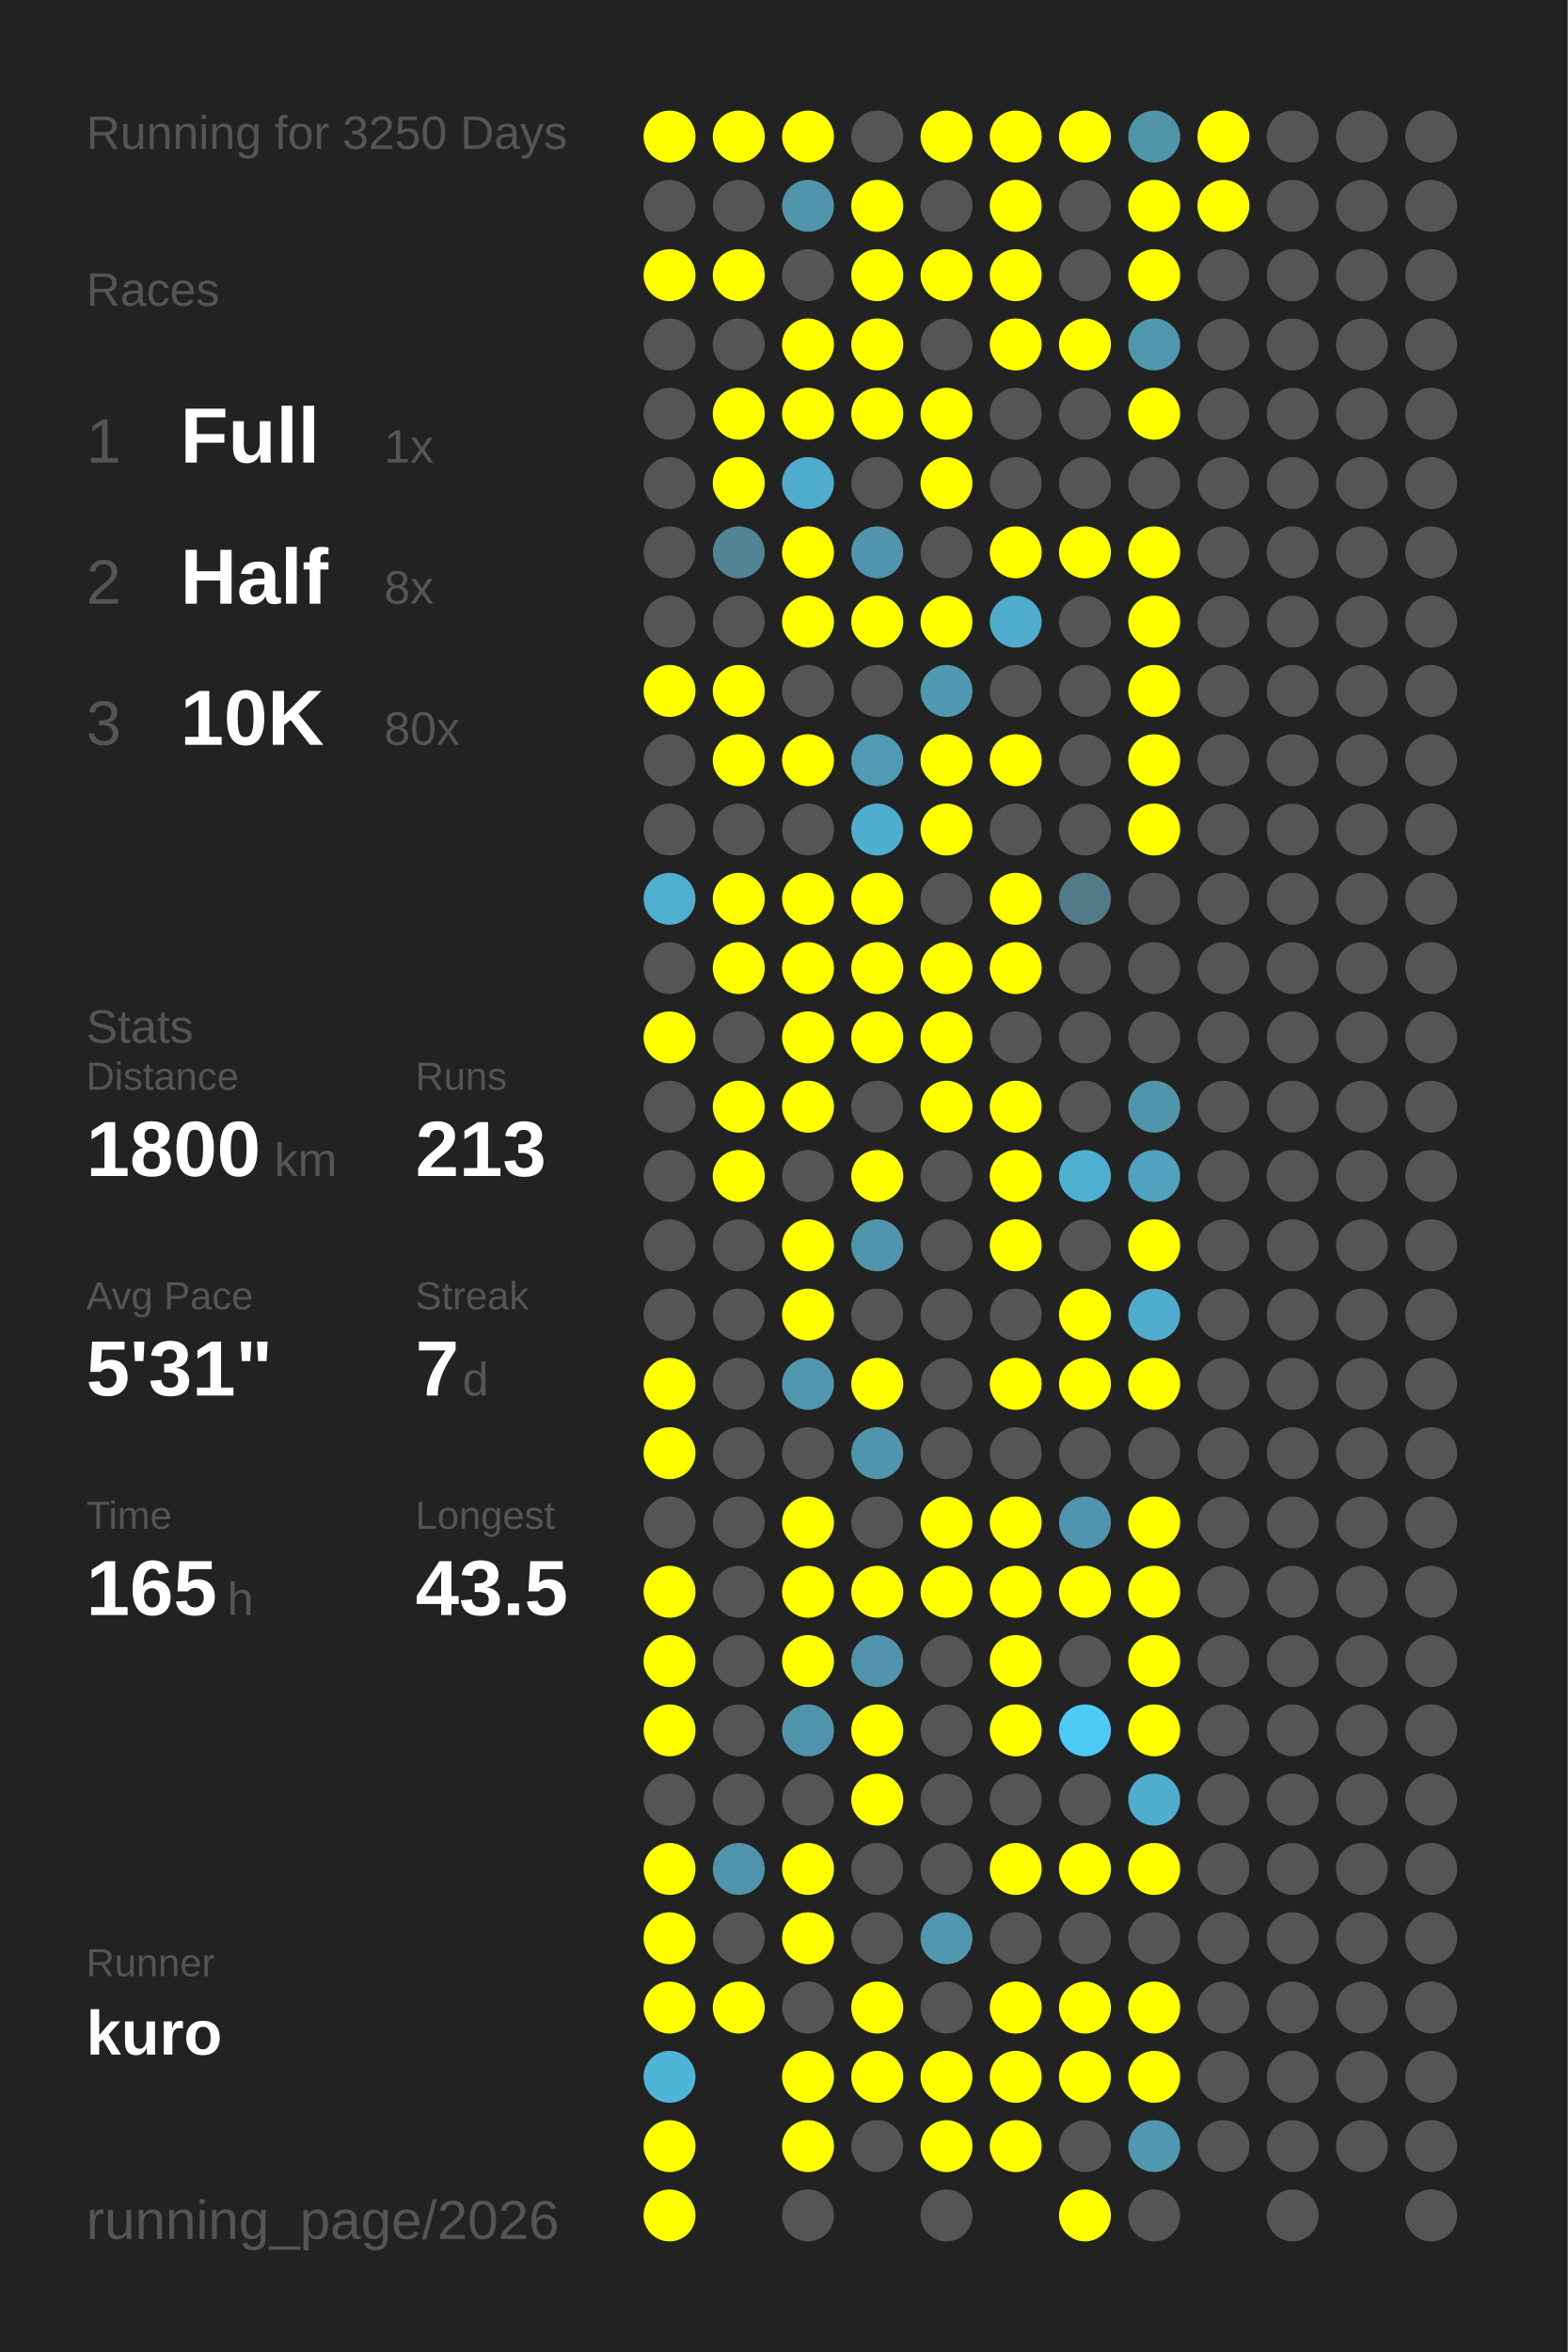
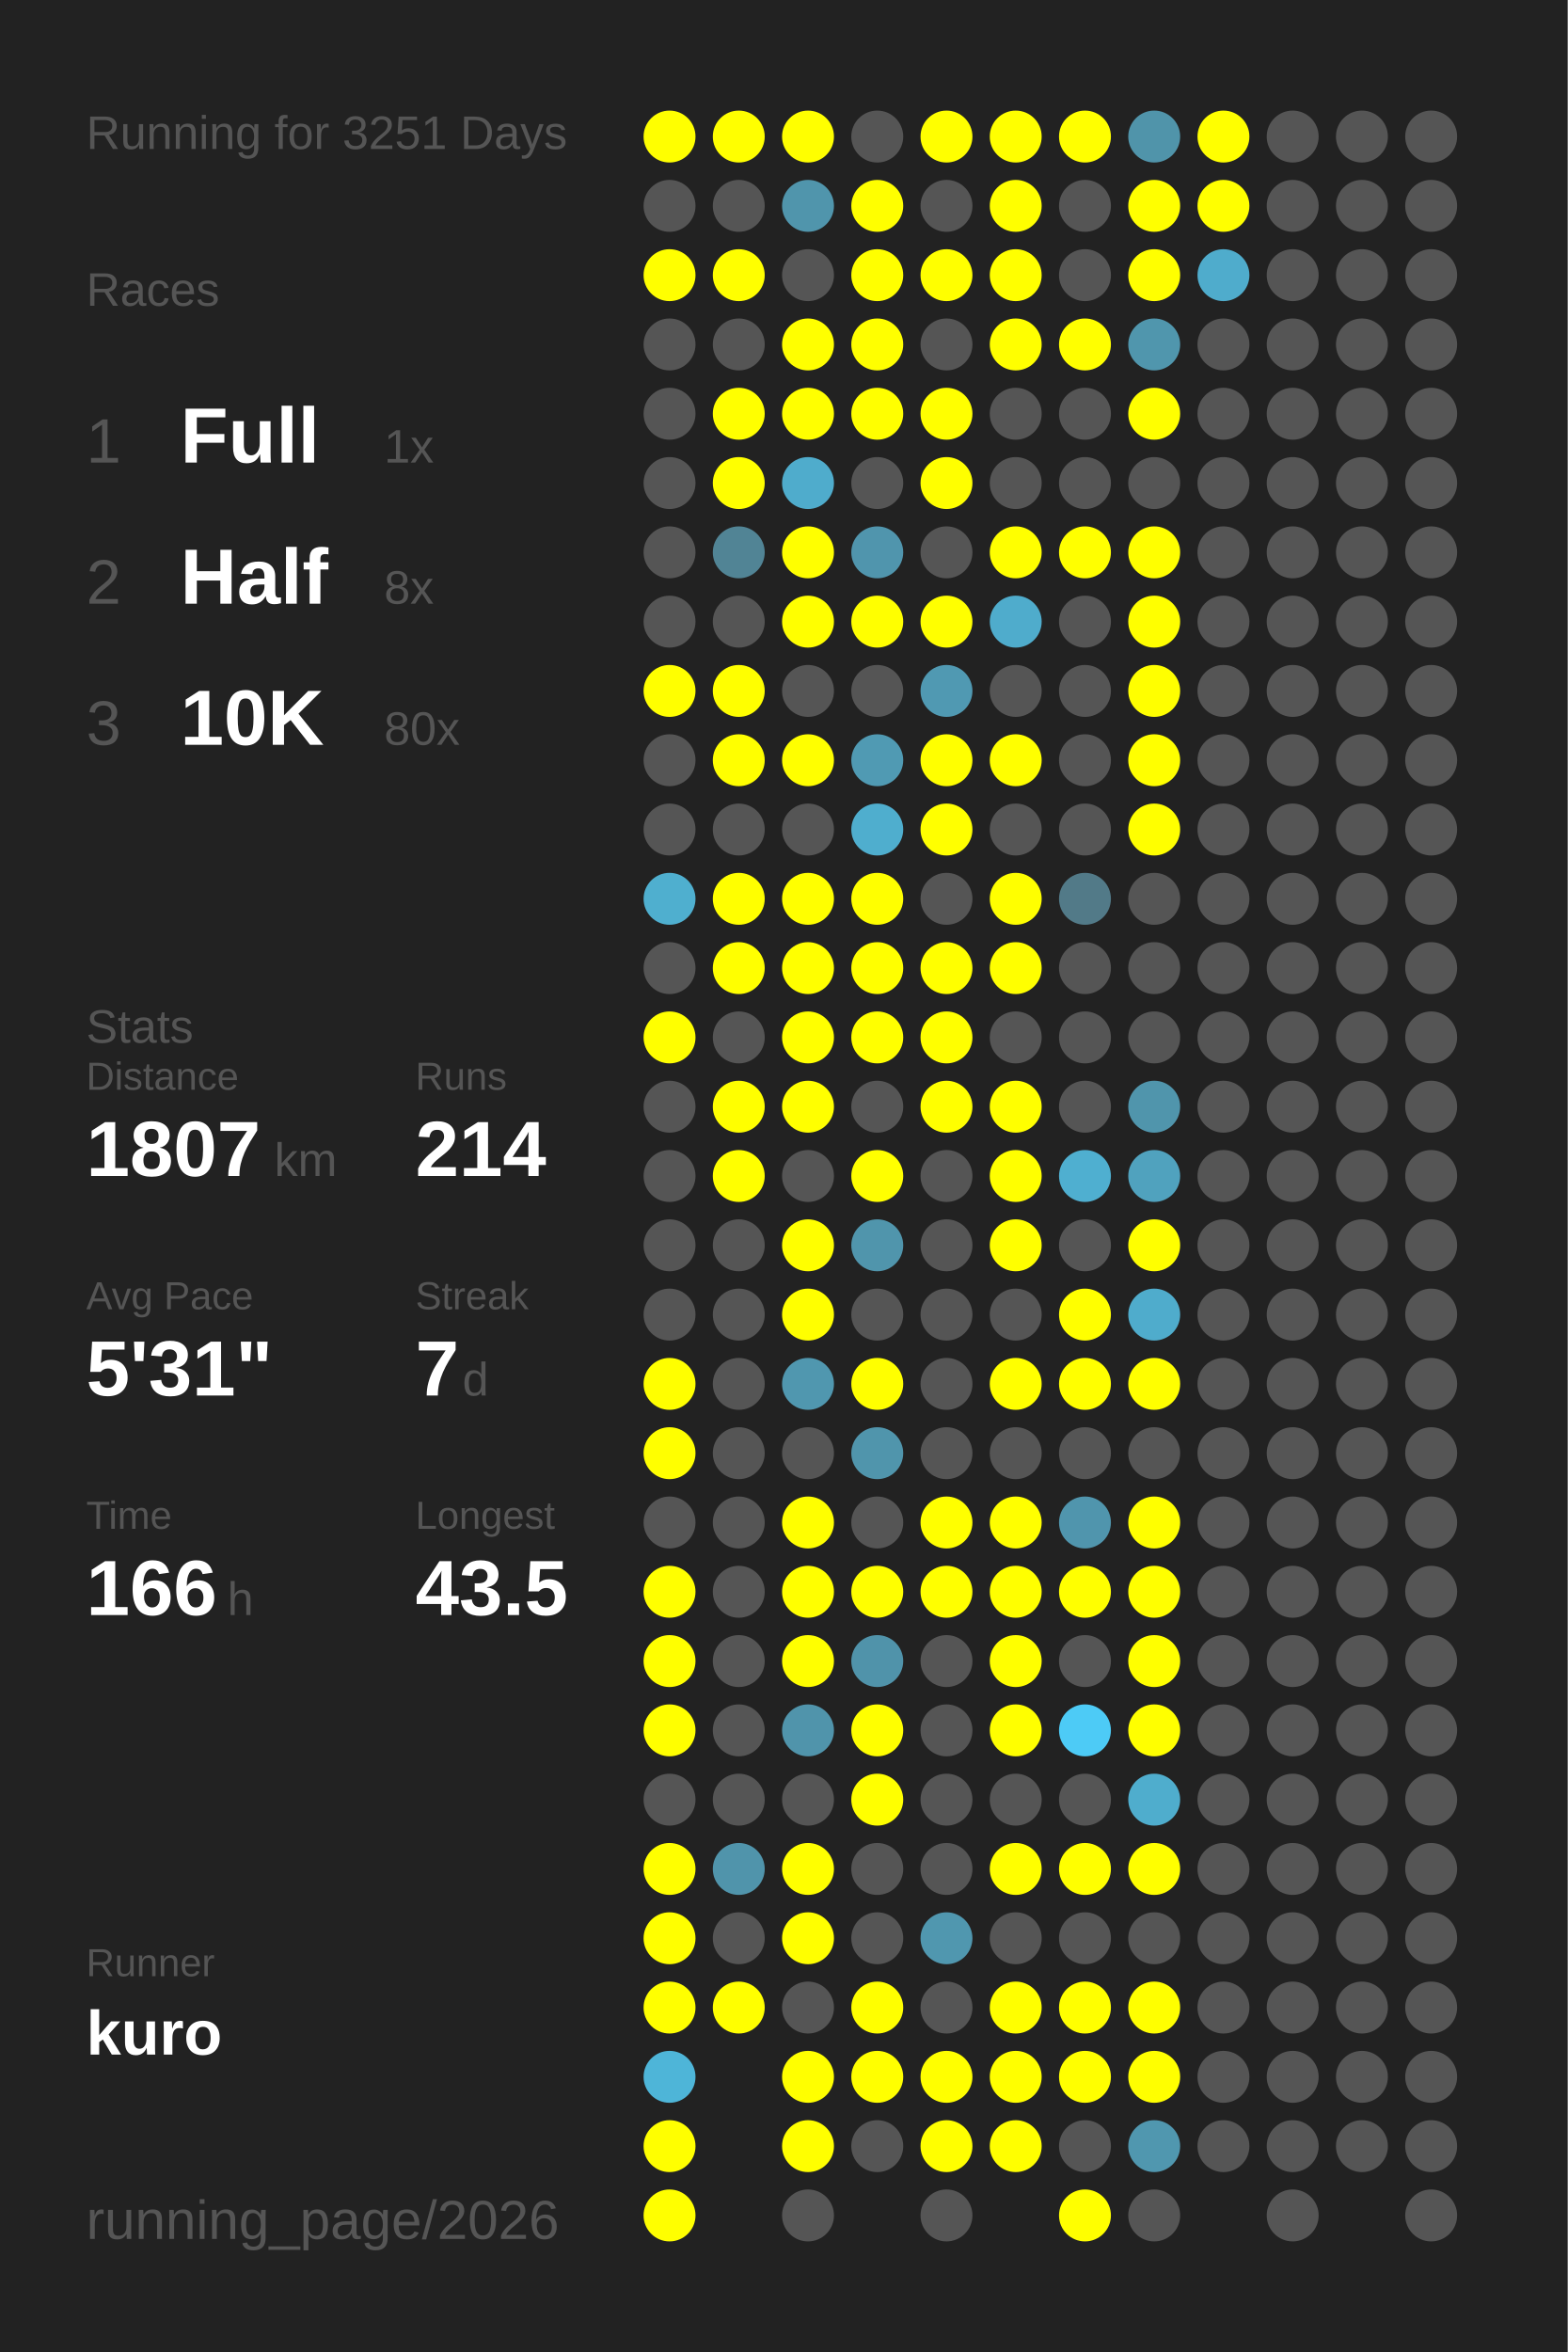
<svg xmlns="http://www.w3.org/2000/svg" baseProfile="full" height="300mm" version="1.1" viewBox="0,0,200,300" width="200mm">
  <defs />
  <rect fill="#222222" height="300" width="200" x="0" y="0" />
-   <text fill="#555555" style="font-size:6px; font-family:Arial;" x="11" y="19">Running for 3250 Days</text>
+   <text fill="#555555" style="font-size:6px; font-family:Arial;" x="11" y="19">Running for 3251 Days</text>
  <text fill="#555555" style="font-size:6px; font-family:Arial;" x="11" y="39">Races</text>
  <text fill="#555555" style="font-size:8px; font-family:Arial;" x="11" y="59">1</text>
  <text fill="#FFFFFF" style="font-size:10px; font-family:Arial; font-weight:bold;" x="23" y="59">Full</text>
  <text fill="#555555" style="font-size:6px; font-family:Arial;" x="49" y="59">1x</text>
  <text fill="#555555" style="font-size:8px; font-family:Arial;" x="11" y="77">2</text>
  <text fill="#FFFFFF" style="font-size:10px; font-family:Arial; font-weight:bold;" x="23" y="77">Half</text>
  <text fill="#555555" style="font-size:6px; font-family:Arial;" x="49" y="77">8x</text>
  <text fill="#555555" style="font-size:8px; font-family:Arial;" x="11" y="95">3</text>
  <text fill="#FFFFFF" style="font-size:10px; font-family:Arial; font-weight:bold;" x="23" y="95">10K</text>
  <text fill="#555555" style="font-size:6px; font-family:Arial;" x="49" y="95">80x</text>
  <text fill="#555555" style="font-size:6px; font-family:Arial;" x="11" y="133">Stats</text>
  <text fill="#555555" style="font-size:5px; font-family:Arial;" x="11" y="139">Distance</text>
-   <text fill="#FFFFFF" style="font-size:10px; font-family:Arial; font-weight:bold;" x="11" y="150">1800</text>
+   <text fill="#FFFFFF" style="font-size:10px; font-family:Arial; font-weight:bold;" x="11" y="150">1807</text>
  <text fill="#555555" style="font-size:6px; font-family:Arial;" x="35" y="150">km</text>
  <text fill="#555555" style="font-size:5px; font-family:Arial;" x="53" y="139">Runs</text>
-   <text fill="#FFFFFF" style="font-size:10px; font-family:Arial; font-weight:bold;" x="53" y="150">213</text>
+   <text fill="#FFFFFF" style="font-size:10px; font-family:Arial; font-weight:bold;" x="53" y="150">214</text>
  <text fill="#555555" style="font-size:5px; font-family:Arial;" x="11" y="167">Avg Pace</text>
  <text fill="#FFFFFF" style="font-size:10px; font-family:Arial; font-weight:bold;" x="11" y="178">5'31"</text>
  <text fill="#555555" style="font-size:5px; font-family:Arial;" x="53" y="167">Streak</text>
  <text fill="#FFFFFF" style="font-size:10px; font-family:Arial; font-weight:bold;" x="53" y="178">7</text>
  <text fill="#555555" style="font-size:6px; font-family:Arial;" x="59" y="178">d</text>
  <text fill="#555555" style="font-size:5px; font-family:Arial;" x="11" y="195">Time</text>
-   <text fill="#FFFFFF" style="font-size:10px; font-family:Arial; font-weight:bold;" x="11" y="206">165</text>
+   <text fill="#FFFFFF" style="font-size:10px; font-family:Arial; font-weight:bold;" x="11" y="206">166</text>
  <text fill="#555555" style="font-size:6px; font-family:Arial;" x="29" y="206">h</text>
  <text fill="#555555" style="font-size:5px; font-family:Arial;" x="53" y="195">Longest</text>
  <text fill="#FFFFFF" style="font-size:10px; font-family:Arial; font-weight:bold;" x="53" y="206">43.5</text>
  <text fill="#555555" style="font-size:5px; font-family:Arial;" x="11" y="252.065">Runner</text>
  <text fill="#FFFFFF" style="font-size:8px; font-family:Arial; font-weight:bold;" x="11" y="262.065">kuro</text>
  <text fill="#555555" style="font-size:7px; font-family:Arial;" x="11" y="285.581">running_page/2026</text>
  <circle cx="85.417" cy="17.419" fill="#FFFF00" r="3.312" />
  <circle cx="85.417" cy="26.258" fill="#555555" r="3.312" />
  <circle cx="85.417" cy="35.097" fill="#FFFF00" r="3.312" />
  <circle cx="85.417" cy="43.935" fill="#555555" r="3.312" />
  <circle cx="85.417" cy="52.774" fill="#555555" r="3.312" />
  <circle cx="85.417" cy="61.613" fill="#555555" r="3.312" />
  <circle cx="85.417" cy="70.452" fill="#555555" r="3.312" />
  <circle cx="85.417" cy="79.29" fill="#555555" r="3.312" />
  <circle cx="85.417" cy="88.129" fill="#FFFF00" r="3.312" />
  <circle cx="85.417" cy="96.968" fill="#555555" r="3.312" />
  <circle cx="85.417" cy="105.806" fill="#555555" r="3.312" />
  <circle cx="85.417" cy="114.645" fill="#4fafcf" r="3.312" />
  <circle cx="85.417" cy="123.484" fill="#555555" r="3.312" />
  <circle cx="85.417" cy="132.323" fill="#FFFF00" r="3.312" />
  <circle cx="85.417" cy="141.161" fill="#555555" r="3.312" />
  <circle cx="85.417" cy="150" fill="#555555" r="3.312" />
  <circle cx="85.417" cy="158.839" fill="#555555" r="3.312" />
  <circle cx="85.417" cy="167.677" fill="#555555" r="3.312" />
  <circle cx="85.417" cy="176.516" fill="#FFFF00" r="3.312" />
  <circle cx="85.417" cy="185.355" fill="#FFFF00" r="3.312" />
  <circle cx="85.417" cy="194.194" fill="#555555" r="3.312" />
  <circle cx="85.417" cy="203.032" fill="#FFFF00" r="3.312" />
  <circle cx="85.417" cy="211.871" fill="#FFFF00" r="3.312" />
  <circle cx="85.417" cy="220.71" fill="#FFFF00" r="3.312" />
  <circle cx="85.417" cy="229.548" fill="#555555" r="3.312" />
  <circle cx="85.417" cy="238.387" fill="#FFFF00" r="3.312" />
  <circle cx="85.417" cy="247.226" fill="#FFFF00" r="3.312" />
  <circle cx="85.417" cy="256.065" fill="#FFFF00" r="3.312" />
  <circle cx="85.417" cy="264.903" fill="#4eb5d8" r="3.312" />
  <circle cx="85.417" cy="273.742" fill="#FFFF00" r="3.312" />
  <circle cx="85.417" cy="282.581" fill="#FFFF00" r="3.312" />
  <circle cx="94.25" cy="17.419" fill="#FFFF00" r="3.312" />
  <circle cx="94.25" cy="26.258" fill="#555555" r="3.312" />
  <circle cx="94.25" cy="35.097" fill="#FFFF00" r="3.312" />
  <circle cx="94.25" cy="43.935" fill="#555555" r="3.312" />
  <circle cx="94.25" cy="52.774" fill="#FFFF00" r="3.312" />
  <circle cx="94.25" cy="61.613" fill="#FFFF00" r="3.312" />
  <circle cx="94.25" cy="70.452" fill="#518495" r="3.312" />
  <circle cx="94.25" cy="79.29" fill="#555555" r="3.312" />
  <circle cx="94.25" cy="88.129" fill="#FFFF00" r="3.312" />
  <circle cx="94.25" cy="96.968" fill="#FFFF00" r="3.312" />
  <circle cx="94.25" cy="105.806" fill="#555555" r="3.312" />
  <circle cx="94.25" cy="114.645" fill="#FFFF00" r="3.312" />
  <circle cx="94.25" cy="123.484" fill="#FFFF00" r="3.312" />
  <circle cx="94.25" cy="132.323" fill="#555555" r="3.312" />
  <circle cx="94.25" cy="141.161" fill="#FFFF00" r="3.312" />
  <circle cx="94.25" cy="150" fill="#FFFF00" r="3.312" />
  <circle cx="94.25" cy="158.839" fill="#555555" r="3.312" />
  <circle cx="94.25" cy="167.677" fill="#555555" r="3.312" />
  <circle cx="94.25" cy="176.516" fill="#555555" r="3.312" />
  <circle cx="94.25" cy="185.355" fill="#555555" r="3.312" />
  <circle cx="94.25" cy="194.194" fill="#555555" r="3.312" />
  <circle cx="94.25" cy="203.032" fill="#555555" r="3.312" />
  <circle cx="94.25" cy="211.871" fill="#555555" r="3.312" />
  <circle cx="94.25" cy="220.71" fill="#555555" r="3.312" />
  <circle cx="94.25" cy="229.548" fill="#555555" r="3.312" />
  <circle cx="94.25" cy="238.387" fill="#5094ab" r="3.312" />
  <circle cx="94.25" cy="247.226" fill="#555555" r="3.312" />
  <circle cx="94.25" cy="256.065" fill="#FFFF00" r="3.312" />
  <circle cx="103.083" cy="17.419" fill="#FFFF00" r="3.312" />
  <circle cx="103.083" cy="26.258" fill="#5095ac" r="3.312" />
  <circle cx="103.083" cy="35.097" fill="#555555" r="3.312" />
  <circle cx="103.083" cy="43.935" fill="#FFFF00" r="3.312" />
  <circle cx="103.083" cy="52.774" fill="#FFFF00" r="3.312" />
  <circle cx="103.083" cy="61.613" fill="#4faccc" r="3.312" />
  <circle cx="103.083" cy="70.452" fill="#FFFF00" r="3.312" />
  <circle cx="103.083" cy="79.29" fill="#FFFF00" r="3.312" />
  <circle cx="103.083" cy="88.129" fill="#555555" r="3.312" />
  <circle cx="103.083" cy="96.968" fill="#FFFF00" r="3.312" />
  <circle cx="103.083" cy="105.806" fill="#555555" r="3.312" />
  <circle cx="103.083" cy="114.645" fill="#FFFF00" r="3.312" />
  <circle cx="103.083" cy="123.484" fill="#FFFF00" r="3.312" />
  <circle cx="103.083" cy="132.323" fill="#FFFF00" r="3.312" />
  <circle cx="103.083" cy="141.161" fill="#FFFF00" r="3.312" />
  <circle cx="103.083" cy="150" fill="#555555" r="3.312" />
  <circle cx="103.083" cy="158.839" fill="#FFFF00" r="3.312" />
  <circle cx="103.083" cy="167.677" fill="#FFFF00" r="3.312" />
  <circle cx="103.083" cy="176.516" fill="#5097af" r="3.312" />
  <circle cx="103.083" cy="185.355" fill="#555555" r="3.312" />
  <circle cx="103.083" cy="194.194" fill="#FFFF00" r="3.312" />
  <circle cx="103.083" cy="203.032" fill="#FFFF00" r="3.312" />
  <circle cx="103.083" cy="211.871" fill="#FFFF00" r="3.312" />
  <circle cx="103.083" cy="220.71" fill="#5094ab" r="3.312" />
  <circle cx="103.083" cy="229.548" fill="#555555" r="3.312" />
  <circle cx="103.083" cy="238.387" fill="#FFFF00" r="3.312" />
  <circle cx="103.083" cy="247.226" fill="#FFFF00" r="3.312" />
  <circle cx="103.083" cy="256.065" fill="#555555" r="3.312" />
  <circle cx="103.083" cy="264.903" fill="#FFFF00" r="3.312" />
  <circle cx="103.083" cy="273.742" fill="#FFFF00" r="3.312" />
  <circle cx="103.083" cy="282.581" fill="#555555" r="3.312" />
  <circle cx="111.917" cy="17.419" fill="#555555" r="3.312" />
  <circle cx="111.917" cy="26.258" fill="#FFFF00" r="3.312" />
  <circle cx="111.917" cy="35.097" fill="#FFFF00" r="3.312" />
  <circle cx="111.917" cy="43.935" fill="#FFFF00" r="3.312" />
  <circle cx="111.917" cy="52.774" fill="#FFFF00" r="3.312" />
  <circle cx="111.917" cy="61.613" fill="#555555" r="3.312" />
  <circle cx="111.917" cy="70.452" fill="#5095ad" r="3.312" />
  <circle cx="111.917" cy="79.29" fill="#FFFF00" r="3.312" />
  <circle cx="111.917" cy="88.129" fill="#555555" r="3.312" />
  <circle cx="111.917" cy="96.968" fill="#509ab3" r="3.312" />
  <circle cx="111.917" cy="105.806" fill="#4faece" r="3.312" />
  <circle cx="111.917" cy="114.645" fill="#FFFF00" r="3.312" />
  <circle cx="111.917" cy="123.484" fill="#FFFF00" r="3.312" />
  <circle cx="111.917" cy="132.323" fill="#FFFF00" r="3.312" />
  <circle cx="111.917" cy="141.161" fill="#555555" r="3.312" />
  <circle cx="111.917" cy="150" fill="#FFFF00" r="3.312" />
  <circle cx="111.917" cy="158.839" fill="#5095ac" r="3.312" />
  <circle cx="111.917" cy="167.677" fill="#555555" r="3.312" />
  <circle cx="111.917" cy="176.516" fill="#FFFF00" r="3.312" />
  <circle cx="111.917" cy="185.355" fill="#5095ac" r="3.312" />
  <circle cx="111.917" cy="194.194" fill="#555555" r="3.312" />
  <circle cx="111.917" cy="203.032" fill="#FFFF00" r="3.312" />
  <circle cx="111.917" cy="211.871" fill="#5093aa" r="3.312" />
  <circle cx="111.917" cy="220.71" fill="#FFFF00" r="3.312" />
  <circle cx="111.917" cy="229.548" fill="#FFFF00" r="3.312" />
  <circle cx="111.917" cy="238.387" fill="#555555" r="3.312" />
  <circle cx="111.917" cy="247.226" fill="#555555" r="3.312" />
  <circle cx="111.917" cy="256.065" fill="#FFFF00" r="3.312" />
  <circle cx="111.917" cy="264.903" fill="#FFFF00" r="3.312" />
  <circle cx="111.917" cy="273.742" fill="#555555" r="3.312" />
  <circle cx="120.75" cy="17.419" fill="#FFFF00" r="3.312" />
  <circle cx="120.75" cy="26.258" fill="#555555" r="3.312" />
  <circle cx="120.75" cy="35.097" fill="#FFFF00" r="3.312" />
  <circle cx="120.75" cy="43.935" fill="#555555" r="3.312" />
  <circle cx="120.75" cy="52.774" fill="#FFFF00" r="3.312" />
  <circle cx="120.75" cy="61.613" fill="#FFFF00" r="3.312" />
  <circle cx="120.75" cy="70.452" fill="#555555" r="3.312" />
  <circle cx="120.75" cy="79.29" fill="#FFFF00" r="3.312" />
  <circle cx="120.75" cy="88.129" fill="#5099b2" r="3.312" />
  <circle cx="120.75" cy="96.968" fill="#FFFF00" r="3.312" />
  <circle cx="120.75" cy="105.806" fill="#FFFF00" r="3.312" />
  <circle cx="120.75" cy="114.645" fill="#555555" r="3.312" />
  <circle cx="120.75" cy="123.484" fill="#FFFF00" r="3.312" />
  <circle cx="120.75" cy="132.323" fill="#FFFF00" r="3.312" />
  <circle cx="120.75" cy="141.161" fill="#FFFF00" r="3.312" />
  <circle cx="120.75" cy="150" fill="#555555" r="3.312" />
  <circle cx="120.75" cy="158.839" fill="#555555" r="3.312" />
  <circle cx="120.75" cy="167.677" fill="#555555" r="3.312" />
  <circle cx="120.75" cy="176.516" fill="#555555" r="3.312" />
  <circle cx="120.75" cy="185.355" fill="#555555" r="3.312" />
  <circle cx="120.75" cy="194.194" fill="#FFFF00" r="3.312" />
  <circle cx="120.75" cy="203.032" fill="#FFFF00" r="3.312" />
  <circle cx="120.75" cy="211.871" fill="#555555" r="3.312" />
  <circle cx="120.75" cy="220.71" fill="#555555" r="3.312" />
  <circle cx="120.75" cy="229.548" fill="#555555" r="3.312" />
  <circle cx="120.75" cy="238.387" fill="#555555" r="3.312" />
  <circle cx="120.75" cy="247.226" fill="#5097af" r="3.312" />
  <circle cx="120.75" cy="256.065" fill="#555555" r="3.312" />
  <circle cx="120.75" cy="264.903" fill="#FFFF00" r="3.312" />
  <circle cx="120.75" cy="273.742" fill="#FFFF00" r="3.312" />
  <circle cx="120.75" cy="282.581" fill="#555555" r="3.312" />
  <circle cx="129.583" cy="17.419" fill="#FFFF00" r="3.312" />
  <circle cx="129.583" cy="26.258" fill="#FFFF00" r="3.312" />
  <circle cx="129.583" cy="35.097" fill="#FFFF00" r="3.312" />
  <circle cx="129.583" cy="43.935" fill="#FFFF00" r="3.312" />
  <circle cx="129.583" cy="52.774" fill="#555555" r="3.312" />
  <circle cx="129.583" cy="61.613" fill="#555555" r="3.312" />
  <circle cx="129.583" cy="70.452" fill="#FFFF00" r="3.312" />
  <circle cx="129.583" cy="79.29" fill="#4faccc" r="3.312" />
  <circle cx="129.583" cy="88.129" fill="#555555" r="3.312" />
  <circle cx="129.583" cy="96.968" fill="#FFFF00" r="3.312" />
  <circle cx="129.583" cy="105.806" fill="#555555" r="3.312" />
  <circle cx="129.583" cy="114.645" fill="#FFFF00" r="3.312" />
  <circle cx="129.583" cy="123.484" fill="#FFFF00" r="3.312" />
  <circle cx="129.583" cy="132.323" fill="#555555" r="3.312" />
  <circle cx="129.583" cy="141.161" fill="#FFFF00" r="3.312" />
  <circle cx="129.583" cy="150" fill="#FFFF00" r="3.312" />
  <circle cx="129.583" cy="158.839" fill="#FFFF00" r="3.312" />
  <circle cx="129.583" cy="167.677" fill="#555555" r="3.312" />
  <circle cx="129.583" cy="176.516" fill="#FFFF00" r="3.312" />
  <circle cx="129.583" cy="185.355" fill="#555555" r="3.312" />
  <circle cx="129.583" cy="194.194" fill="#FFFF00" r="3.312" />
  <circle cx="129.583" cy="203.032" fill="#FFFF00" r="3.312" />
  <circle cx="129.583" cy="211.871" fill="#FFFF00" r="3.312" />
  <circle cx="129.583" cy="220.71" fill="#FFFF00" r="3.312" />
  <circle cx="129.583" cy="229.548" fill="#555555" r="3.312" />
  <circle cx="129.583" cy="238.387" fill="#FFFF00" r="3.312" />
  <circle cx="129.583" cy="247.226" fill="#555555" r="3.312" />
  <circle cx="129.583" cy="256.065" fill="#FFFF00" r="3.312" />
  <circle cx="129.583" cy="264.903" fill="#FFFF00" r="3.312" />
  <circle cx="129.583" cy="273.742" fill="#FFFF00" r="3.312" />
  <circle cx="138.417" cy="17.419" fill="#FFFF00" r="3.312" />
  <circle cx="138.417" cy="26.258" fill="#555555" r="3.312" />
  <circle cx="138.417" cy="35.097" fill="#555555" r="3.312" />
  <circle cx="138.417" cy="43.935" fill="#FFFF00" r="3.312" />
  <circle cx="138.417" cy="52.774" fill="#555555" r="3.312" />
  <circle cx="138.417" cy="61.613" fill="#555555" r="3.312" />
  <circle cx="138.417" cy="70.452" fill="#FFFF00" r="3.312" />
  <circle cx="138.417" cy="79.29" fill="#555555" r="3.312" />
  <circle cx="138.417" cy="88.129" fill="#555555" r="3.312" />
  <circle cx="138.417" cy="96.968" fill="#555555" r="3.312" />
  <circle cx="138.417" cy="105.806" fill="#555555" r="3.312" />
  <circle cx="138.417" cy="114.645" fill="#527a88" r="3.312" />
  <circle cx="138.417" cy="123.484" fill="#555555" r="3.312" />
  <circle cx="138.417" cy="132.323" fill="#555555" r="3.312" />
  <circle cx="138.417" cy="141.161" fill="#555555" r="3.312" />
  <circle cx="138.417" cy="150" fill="#4fafd0" r="3.312" />
  <circle cx="138.417" cy="158.839" fill="#555555" r="3.312" />
  <circle cx="138.417" cy="167.677" fill="#FFFF00" r="3.312" />
  <circle cx="138.417" cy="176.516" fill="#FFFF00" r="3.312" />
  <circle cx="138.417" cy="185.355" fill="#555555" r="3.312" />
  <circle cx="138.417" cy="194.194" fill="#5095ad" r="3.312" />
  <circle cx="138.417" cy="203.032" fill="#FFFF00" r="3.312" />
  <circle cx="138.417" cy="211.871" fill="#555555" r="3.312" />
  <circle cx="138.417" cy="220.71" fill="#4dcbf6" r="3.312" />
  <circle cx="138.417" cy="229.548" fill="#555555" r="3.312" />
  <circle cx="138.417" cy="238.387" fill="#FFFF00" r="3.312" />
  <circle cx="138.417" cy="247.226" fill="#555555" r="3.312" />
  <circle cx="138.417" cy="256.065" fill="#FFFF00" r="3.312" />
  <circle cx="138.417" cy="264.903" fill="#FFFF00" r="3.312" />
  <circle cx="138.417" cy="273.742" fill="#555555" r="3.312" />
  <circle cx="138.417" cy="282.581" fill="#FFFF00" r="3.312" />
  <circle cx="147.25" cy="17.419" fill="#5094aa" r="3.312" />
  <circle cx="147.25" cy="26.258" fill="#FFFF00" r="3.312" />
  <circle cx="147.25" cy="35.097" fill="#FFFF00" r="3.312" />
  <circle cx="147.25" cy="43.935" fill="#5096ad" r="3.312" />
  <circle cx="147.25" cy="52.774" fill="#FFFF00" r="3.312" />
  <circle cx="147.25" cy="61.613" fill="#555555" r="3.312" />
  <circle cx="147.25" cy="70.452" fill="#FFFF00" r="3.312" />
  <circle cx="147.25" cy="79.29" fill="#FFFF00" r="3.312" />
  <circle cx="147.25" cy="88.129" fill="#FFFF00" r="3.312" />
  <circle cx="147.25" cy="96.968" fill="#FFFF00" r="3.312" />
  <circle cx="147.25" cy="105.806" fill="#FFFF00" r="3.312" />
  <circle cx="147.25" cy="114.645" fill="#555555" r="3.312" />
  <circle cx="147.25" cy="123.484" fill="#555555" r="3.312" />
  <circle cx="147.25" cy="132.323" fill="#555555" r="3.312" />
  <circle cx="147.25" cy="141.161" fill="#5095ac" r="3.312" />
  <circle cx="147.25" cy="150" fill="#50a2be" r="3.312" />
  <circle cx="147.25" cy="158.839" fill="#FFFF00" r="3.312" />
  <circle cx="147.25" cy="167.677" fill="#4faccc" r="3.312" />
  <circle cx="147.25" cy="176.516" fill="#FFFF00" r="3.312" />
  <circle cx="147.25" cy="185.355" fill="#555555" r="3.312" />
  <circle cx="147.25" cy="194.194" fill="#FFFF00" r="3.312" />
  <circle cx="147.25" cy="203.032" fill="#FFFF00" r="3.312" />
  <circle cx="147.25" cy="211.871" fill="#FFFF00" r="3.312" />
  <circle cx="147.25" cy="220.71" fill="#FFFF00" r="3.312" />
  <circle cx="147.25" cy="229.548" fill="#4fadcd" r="3.312" />
  <circle cx="147.25" cy="238.387" fill="#FFFF00" r="3.312" />
  <circle cx="147.25" cy="247.226" fill="#555555" r="3.312" />
  <circle cx="147.25" cy="256.065" fill="#FFFF00" r="3.312" />
  <circle cx="147.25" cy="264.903" fill="#FFFF00" r="3.312" />
  <circle cx="147.25" cy="273.742" fill="#5097af" r="3.312" />
  <circle cx="147.25" cy="282.581" fill="#555555" r="3.312" />
  <circle cx="156.083" cy="17.419" fill="#FFFF00" r="3.312" />
  <circle cx="156.083" cy="26.258" fill="#FFFF00" r="3.312" />
-   <circle cx="156.083" cy="35.097" fill="#555555" r="3.312" />
+   <circle cx="156.083" cy="35.097" fill="#4faccc" r="3.312" />
  <circle cx="156.083" cy="43.935" fill="#555555" r="3.312" />
  <circle cx="156.083" cy="52.774" fill="#555555" r="3.312" />
  <circle cx="156.083" cy="61.613" fill="#555555" r="3.312" />
  <circle cx="156.083" cy="70.452" fill="#555555" r="3.312" />
  <circle cx="156.083" cy="79.29" fill="#555555" r="3.312" />
  <circle cx="156.083" cy="88.129" fill="#555555" r="3.312" />
  <circle cx="156.083" cy="96.968" fill="#555555" r="3.312" />
  <circle cx="156.083" cy="105.806" fill="#555555" r="3.312" />
  <circle cx="156.083" cy="114.645" fill="#555555" r="3.312" />
  <circle cx="156.083" cy="123.484" fill="#555555" r="3.312" />
  <circle cx="156.083" cy="132.323" fill="#555555" r="3.312" />
  <circle cx="156.083" cy="141.161" fill="#555555" r="3.312" />
  <circle cx="156.083" cy="150" fill="#555555" r="3.312" />
  <circle cx="156.083" cy="158.839" fill="#555555" r="3.312" />
  <circle cx="156.083" cy="167.677" fill="#555555" r="3.312" />
  <circle cx="156.083" cy="176.516" fill="#555555" r="3.312" />
  <circle cx="156.083" cy="185.355" fill="#555555" r="3.312" />
  <circle cx="156.083" cy="194.194" fill="#555555" r="3.312" />
  <circle cx="156.083" cy="203.032" fill="#555555" r="3.312" />
  <circle cx="156.083" cy="211.871" fill="#555555" r="3.312" />
  <circle cx="156.083" cy="220.71" fill="#555555" r="3.312" />
  <circle cx="156.083" cy="229.548" fill="#555555" r="3.312" />
  <circle cx="156.083" cy="238.387" fill="#555555" r="3.312" />
  <circle cx="156.083" cy="247.226" fill="#555555" r="3.312" />
  <circle cx="156.083" cy="256.065" fill="#555555" r="3.312" />
  <circle cx="156.083" cy="264.903" fill="#555555" r="3.312" />
  <circle cx="156.083" cy="273.742" fill="#555555" r="3.312" />
  <circle cx="164.917" cy="17.419" fill="#555555" r="3.312" />
  <circle cx="164.917" cy="26.258" fill="#555555" r="3.312" />
  <circle cx="164.917" cy="35.097" fill="#555555" r="3.312" />
  <circle cx="164.917" cy="43.935" fill="#555555" r="3.312" />
  <circle cx="164.917" cy="52.774" fill="#555555" r="3.312" />
  <circle cx="164.917" cy="61.613" fill="#555555" r="3.312" />
  <circle cx="164.917" cy="70.452" fill="#555555" r="3.312" />
  <circle cx="164.917" cy="79.29" fill="#555555" r="3.312" />
  <circle cx="164.917" cy="88.129" fill="#555555" r="3.312" />
  <circle cx="164.917" cy="96.968" fill="#555555" r="3.312" />
  <circle cx="164.917" cy="105.806" fill="#555555" r="3.312" />
  <circle cx="164.917" cy="114.645" fill="#555555" r="3.312" />
  <circle cx="164.917" cy="123.484" fill="#555555" r="3.312" />
  <circle cx="164.917" cy="132.323" fill="#555555" r="3.312" />
  <circle cx="164.917" cy="141.161" fill="#555555" r="3.312" />
  <circle cx="164.917" cy="150" fill="#555555" r="3.312" />
  <circle cx="164.917" cy="158.839" fill="#555555" r="3.312" />
  <circle cx="164.917" cy="167.677" fill="#555555" r="3.312" />
  <circle cx="164.917" cy="176.516" fill="#555555" r="3.312" />
  <circle cx="164.917" cy="185.355" fill="#555555" r="3.312" />
  <circle cx="164.917" cy="194.194" fill="#555555" r="3.312" />
  <circle cx="164.917" cy="203.032" fill="#555555" r="3.312" />
  <circle cx="164.917" cy="211.871" fill="#555555" r="3.312" />
  <circle cx="164.917" cy="220.71" fill="#555555" r="3.312" />
  <circle cx="164.917" cy="229.548" fill="#555555" r="3.312" />
  <circle cx="164.917" cy="238.387" fill="#555555" r="3.312" />
  <circle cx="164.917" cy="247.226" fill="#555555" r="3.312" />
  <circle cx="164.917" cy="256.065" fill="#555555" r="3.312" />
  <circle cx="164.917" cy="264.903" fill="#555555" r="3.312" />
  <circle cx="164.917" cy="273.742" fill="#555555" r="3.312" />
  <circle cx="164.917" cy="282.581" fill="#555555" r="3.312" />
  <circle cx="173.75" cy="17.419" fill="#555555" r="3.312" />
  <circle cx="173.75" cy="26.258" fill="#555555" r="3.312" />
  <circle cx="173.75" cy="35.097" fill="#555555" r="3.312" />
  <circle cx="173.75" cy="43.935" fill="#555555" r="3.312" />
  <circle cx="173.75" cy="52.774" fill="#555555" r="3.312" />
  <circle cx="173.75" cy="61.613" fill="#555555" r="3.312" />
  <circle cx="173.75" cy="70.452" fill="#555555" r="3.312" />
  <circle cx="173.75" cy="79.29" fill="#555555" r="3.312" />
  <circle cx="173.75" cy="88.129" fill="#555555" r="3.312" />
  <circle cx="173.75" cy="96.968" fill="#555555" r="3.312" />
  <circle cx="173.75" cy="105.806" fill="#555555" r="3.312" />
  <circle cx="173.75" cy="114.645" fill="#555555" r="3.312" />
  <circle cx="173.75" cy="123.484" fill="#555555" r="3.312" />
  <circle cx="173.75" cy="132.323" fill="#555555" r="3.312" />
  <circle cx="173.75" cy="141.161" fill="#555555" r="3.312" />
  <circle cx="173.75" cy="150" fill="#555555" r="3.312" />
  <circle cx="173.75" cy="158.839" fill="#555555" r="3.312" />
  <circle cx="173.75" cy="167.677" fill="#555555" r="3.312" />
  <circle cx="173.75" cy="176.516" fill="#555555" r="3.312" />
  <circle cx="173.75" cy="185.355" fill="#555555" r="3.312" />
  <circle cx="173.75" cy="194.194" fill="#555555" r="3.312" />
  <circle cx="173.75" cy="203.032" fill="#555555" r="3.312" />
  <circle cx="173.75" cy="211.871" fill="#555555" r="3.312" />
  <circle cx="173.75" cy="220.71" fill="#555555" r="3.312" />
  <circle cx="173.75" cy="229.548" fill="#555555" r="3.312" />
  <circle cx="173.75" cy="238.387" fill="#555555" r="3.312" />
  <circle cx="173.75" cy="247.226" fill="#555555" r="3.312" />
  <circle cx="173.75" cy="256.065" fill="#555555" r="3.312" />
  <circle cx="173.75" cy="264.903" fill="#555555" r="3.312" />
  <circle cx="173.75" cy="273.742" fill="#555555" r="3.312" />
  <circle cx="182.583" cy="17.419" fill="#555555" r="3.312" />
  <circle cx="182.583" cy="26.258" fill="#555555" r="3.312" />
  <circle cx="182.583" cy="35.097" fill="#555555" r="3.312" />
  <circle cx="182.583" cy="43.935" fill="#555555" r="3.312" />
  <circle cx="182.583" cy="52.774" fill="#555555" r="3.312" />
  <circle cx="182.583" cy="61.613" fill="#555555" r="3.312" />
  <circle cx="182.583" cy="70.452" fill="#555555" r="3.312" />
  <circle cx="182.583" cy="79.29" fill="#555555" r="3.312" />
  <circle cx="182.583" cy="88.129" fill="#555555" r="3.312" />
  <circle cx="182.583" cy="96.968" fill="#555555" r="3.312" />
  <circle cx="182.583" cy="105.806" fill="#555555" r="3.312" />
  <circle cx="182.583" cy="114.645" fill="#555555" r="3.312" />
  <circle cx="182.583" cy="123.484" fill="#555555" r="3.312" />
  <circle cx="182.583" cy="132.323" fill="#555555" r="3.312" />
  <circle cx="182.583" cy="141.161" fill="#555555" r="3.312" />
  <circle cx="182.583" cy="150" fill="#555555" r="3.312" />
  <circle cx="182.583" cy="158.839" fill="#555555" r="3.312" />
  <circle cx="182.583" cy="167.677" fill="#555555" r="3.312" />
  <circle cx="182.583" cy="176.516" fill="#555555" r="3.312" />
  <circle cx="182.583" cy="185.355" fill="#555555" r="3.312" />
  <circle cx="182.583" cy="194.194" fill="#555555" r="3.312" />
  <circle cx="182.583" cy="203.032" fill="#555555" r="3.312" />
  <circle cx="182.583" cy="211.871" fill="#555555" r="3.312" />
  <circle cx="182.583" cy="220.71" fill="#555555" r="3.312" />
  <circle cx="182.583" cy="229.548" fill="#555555" r="3.312" />
  <circle cx="182.583" cy="238.387" fill="#555555" r="3.312" />
  <circle cx="182.583" cy="247.226" fill="#555555" r="3.312" />
  <circle cx="182.583" cy="256.065" fill="#555555" r="3.312" />
  <circle cx="182.583" cy="264.903" fill="#555555" r="3.312" />
  <circle cx="182.583" cy="273.742" fill="#555555" r="3.312" />
  <circle cx="182.583" cy="282.581" fill="#555555" r="3.312" />
</svg>
